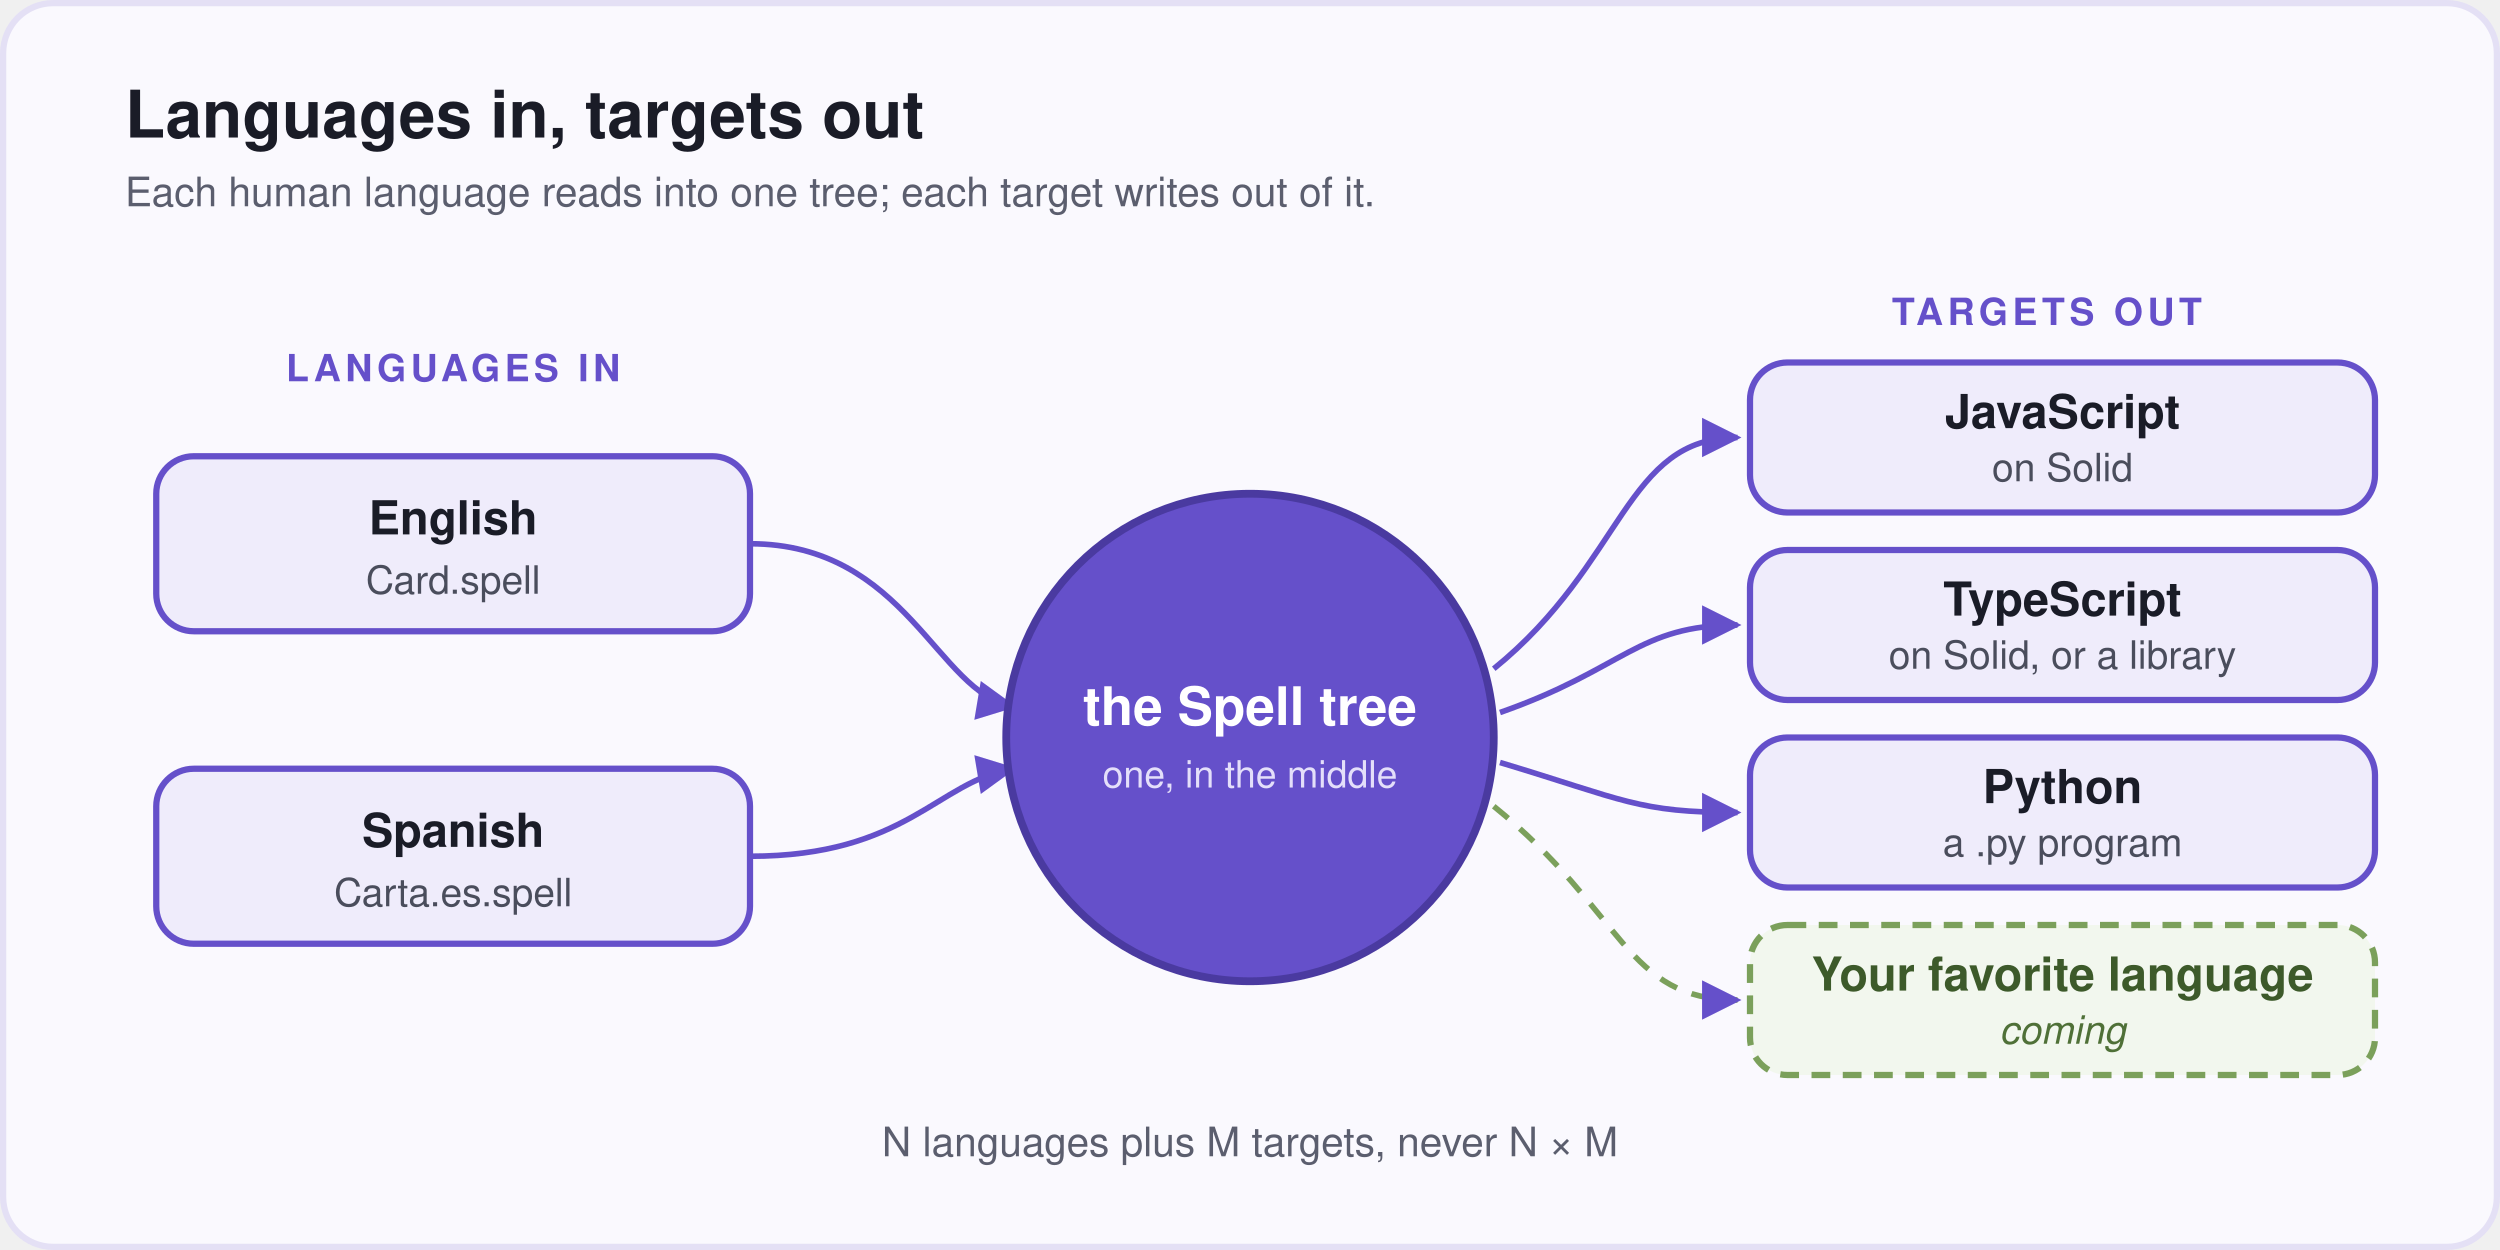
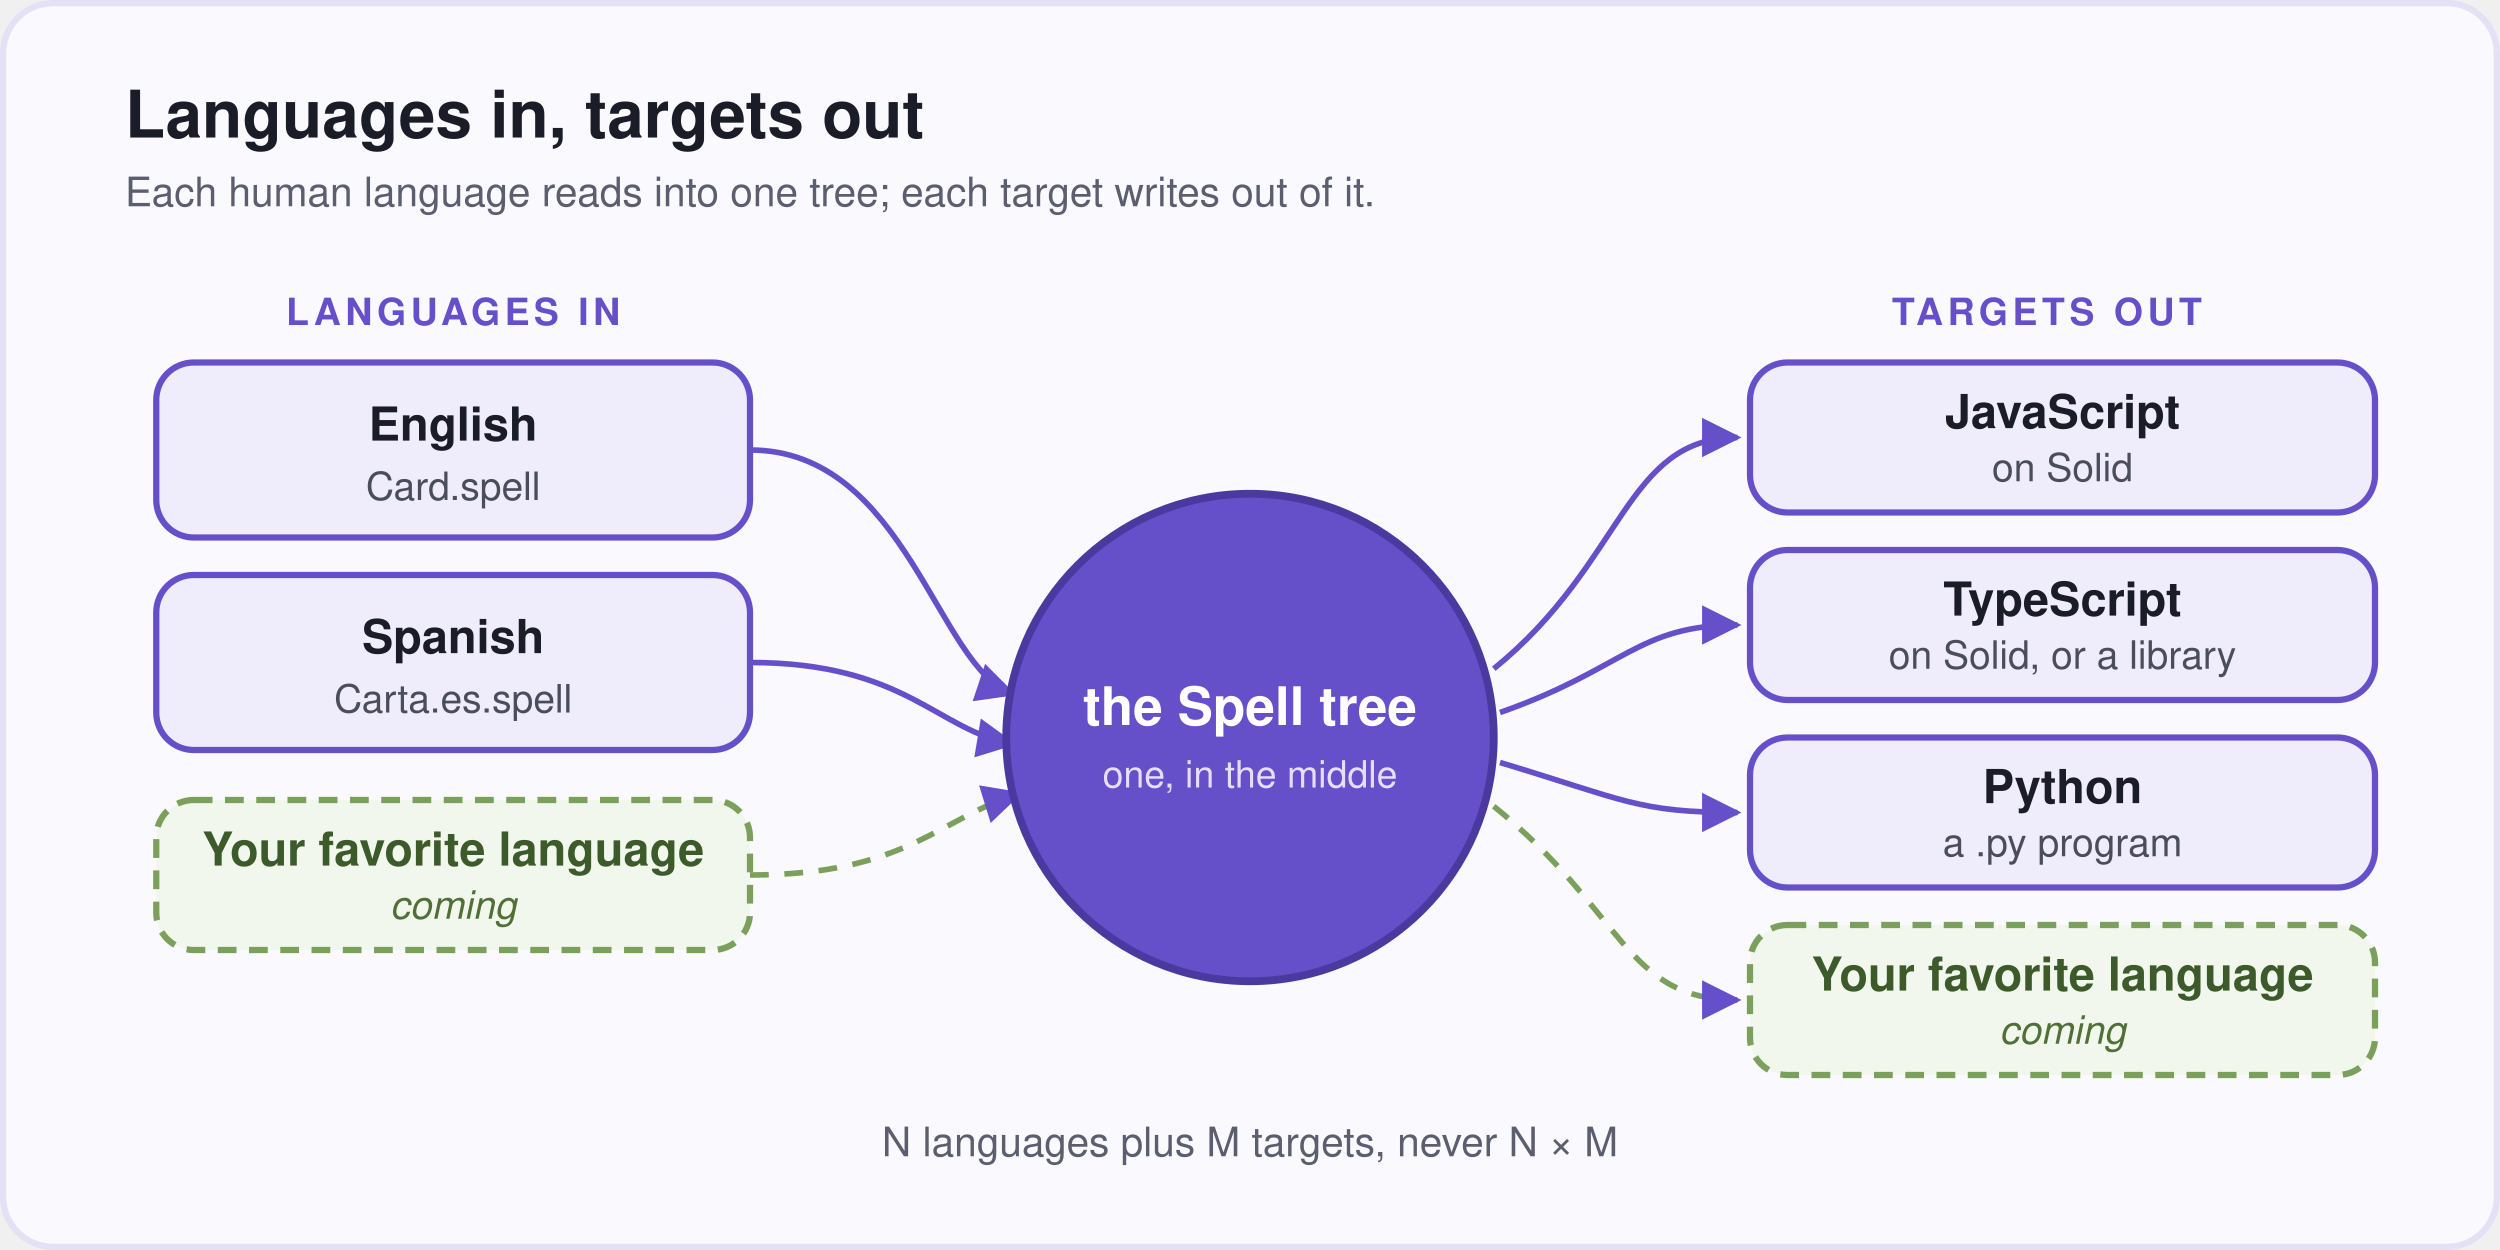
<svg xmlns="http://www.w3.org/2000/svg" viewBox="0 0 800 400" width="800" height="400" role="img" aria-labelledby="title desc">
  <defs>
    <marker id="arrow" viewBox="0 0 10 10" refX="9" refY="5" markerWidth="7" markerHeight="7" orient="auto-start-reverse">
      <path d="M0,0 L10,5 L0,10 z" fill="#6550CA" />
    </marker>
  </defs>
  <style>
    text { font-family: -apple-system, BlinkMacSystemFont, "Segoe UI", Helvetica, Arial, sans-serif; fill: #1A1C27; }
    .title { font-size: 21px; font-weight: 700; }
    .sub { font-size: 13px; fill: #5B5E6E; }
    .head { font-size: 12px; font-weight: 700; letter-spacing: 0.12em; fill: #6550CA; text-anchor: middle; }
    .name { font-size: 15px; font-weight: 700; text-anchor: middle; }
    .what { font-size: 12.5px; fill: #4A4D5C; text-anchor: middle; }
    .soon { font-size: 15px; font-weight: 700; text-anchor: middle; fill: #3D5A2A; }
    .soonwhat { font-size: 12.5px; fill: #4F7037; text-anchor: middle; font-style: italic; }
    .tree { font-size: 17px; font-weight: 700; text-anchor: middle; fill: #FFFFFF; }
    .treesub { font-size: 12px; text-anchor: middle; fill: #E4DFFA; }
    .box { fill: #EFECFB; stroke: #6550CA; stroke-width: 2; }
    .coming { fill: #F2F7EE; stroke: #7BA05B; stroke-width: 2; stroke-dasharray: 6 4; }
    .edge { fill: none; stroke: #6550CA; stroke-width: 1.8; }
    .later { fill: none; stroke: #7BA05B; stroke-width: 1.8; stroke-dasharray: 6 5; }
  </style>
  <rect x="1" y="1" width="798" height="398" rx="16" fill="#FAF9FE" stroke="#E4E0F5" stroke-width="2" />
  <text class="title" x="40" y="44">Languages in, targets out</text>
  <text class="sub" x="40" y="66">Each human language reads into one tree;  each target writes out of it.</text>
-   <text class="head" x="145" y="122">LANGUAGES IN</text>
+   <text class="head" x="145" y="104">LANGUAGES IN</text>
  <text class="head" x="655" y="104">TARGETS OUT</text>
-   <path class="edge" d="M240,174 C290,174 300,222 324,226" marker-end="url(#arrow)" />
-   <path class="edge" d="M240,274 C290,274 300,250 324,246" marker-end="url(#arrow)" />
+   <path class="edge" d="M240,144 C290,144 300,214 324,222" marker-end="url(#arrow)" />
+   <path class="edge" d="M240,212 C290,212 300,234 324,238" marker-end="url(#arrow)" />
+   <path class="later" d="M240,280 C290,280 300,262 326,254" marker-end="url(#arrow)" />
  <path class="edge" d="M478,214 C520,180 520,140 556,140" marker-end="url(#arrow)" />
  <path class="edge" d="M480,228 C520,214 524,200 556,200" marker-end="url(#arrow)" />
  <path class="edge" d="M480,244 C520,256 524,260 556,260" marker-end="url(#arrow)" />
  <path class="later" d="M478,258 C520,292 520,320 556,320" marker-end="url(#arrow)" />
-   <rect class="box" x="50" y="146" width="190" height="56" rx="12" />
-   <text class="name" x="145" y="171">English</text>
-   <text class="what" x="145" y="190">Card.spell</text>
-   <rect class="box" x="50" y="246" width="190" height="56" rx="12" />
-   <text class="name" x="145" y="271">Spanish</text>
-   <text class="what" x="145" y="290">Carta.es.spell</text>
+   <rect class="box" x="50" y="116" width="190" height="56" rx="12" />
+   <text class="name" x="145" y="141">English</text>
+   <text class="what" x="145" y="160">Card.spell</text>
+   <rect class="box" x="50" y="184" width="190" height="56" rx="12" />
+   <text class="name" x="145" y="209">Spanish</text>
+   <text class="what" x="145" y="228">Carta.es.spell</text>
+   <rect class="coming" x="50" y="256" width="190" height="48" rx="12" />
+   <text class="soon" x="145" y="277">Your favorite language</text>
+   <text class="soonwhat" x="145" y="294">coming</text>
  <circle cx="400" cy="236" r="78" fill="#6550CA" stroke="#4A3AA0" stroke-width="2.5" />
  <text class="tree" x="400" y="232">the Spell tree</text>
  <text class="treesub" x="400" y="252">one, in the middle</text>
  <rect class="box" x="560" y="116" width="200" height="48" rx="12" />
  <text class="name" x="660" y="137">JavaScript</text>
  <text class="what" x="660" y="154">on Solid</text>
  <rect class="box" x="560" y="176" width="200" height="48" rx="12" />
  <text class="name" x="660" y="197">TypeScript</text>
  <text class="what" x="660" y="214">on Solid, or a library</text>
  <rect class="box" x="560" y="236" width="200" height="48" rx="12" />
  <text class="name" x="660" y="257">Python</text>
  <text class="what" x="660" y="274">a .py program</text>
  <rect class="coming" x="560" y="296" width="200" height="48" rx="12" />
  <text class="soon" x="660" y="317">Your favorite language</text>
  <text class="soonwhat" x="660" y="334">coming</text>
  <text class="sub" x="400" y="370" style="text-anchor:middle">N languages plus M targets, never N × M</text>
</svg>
